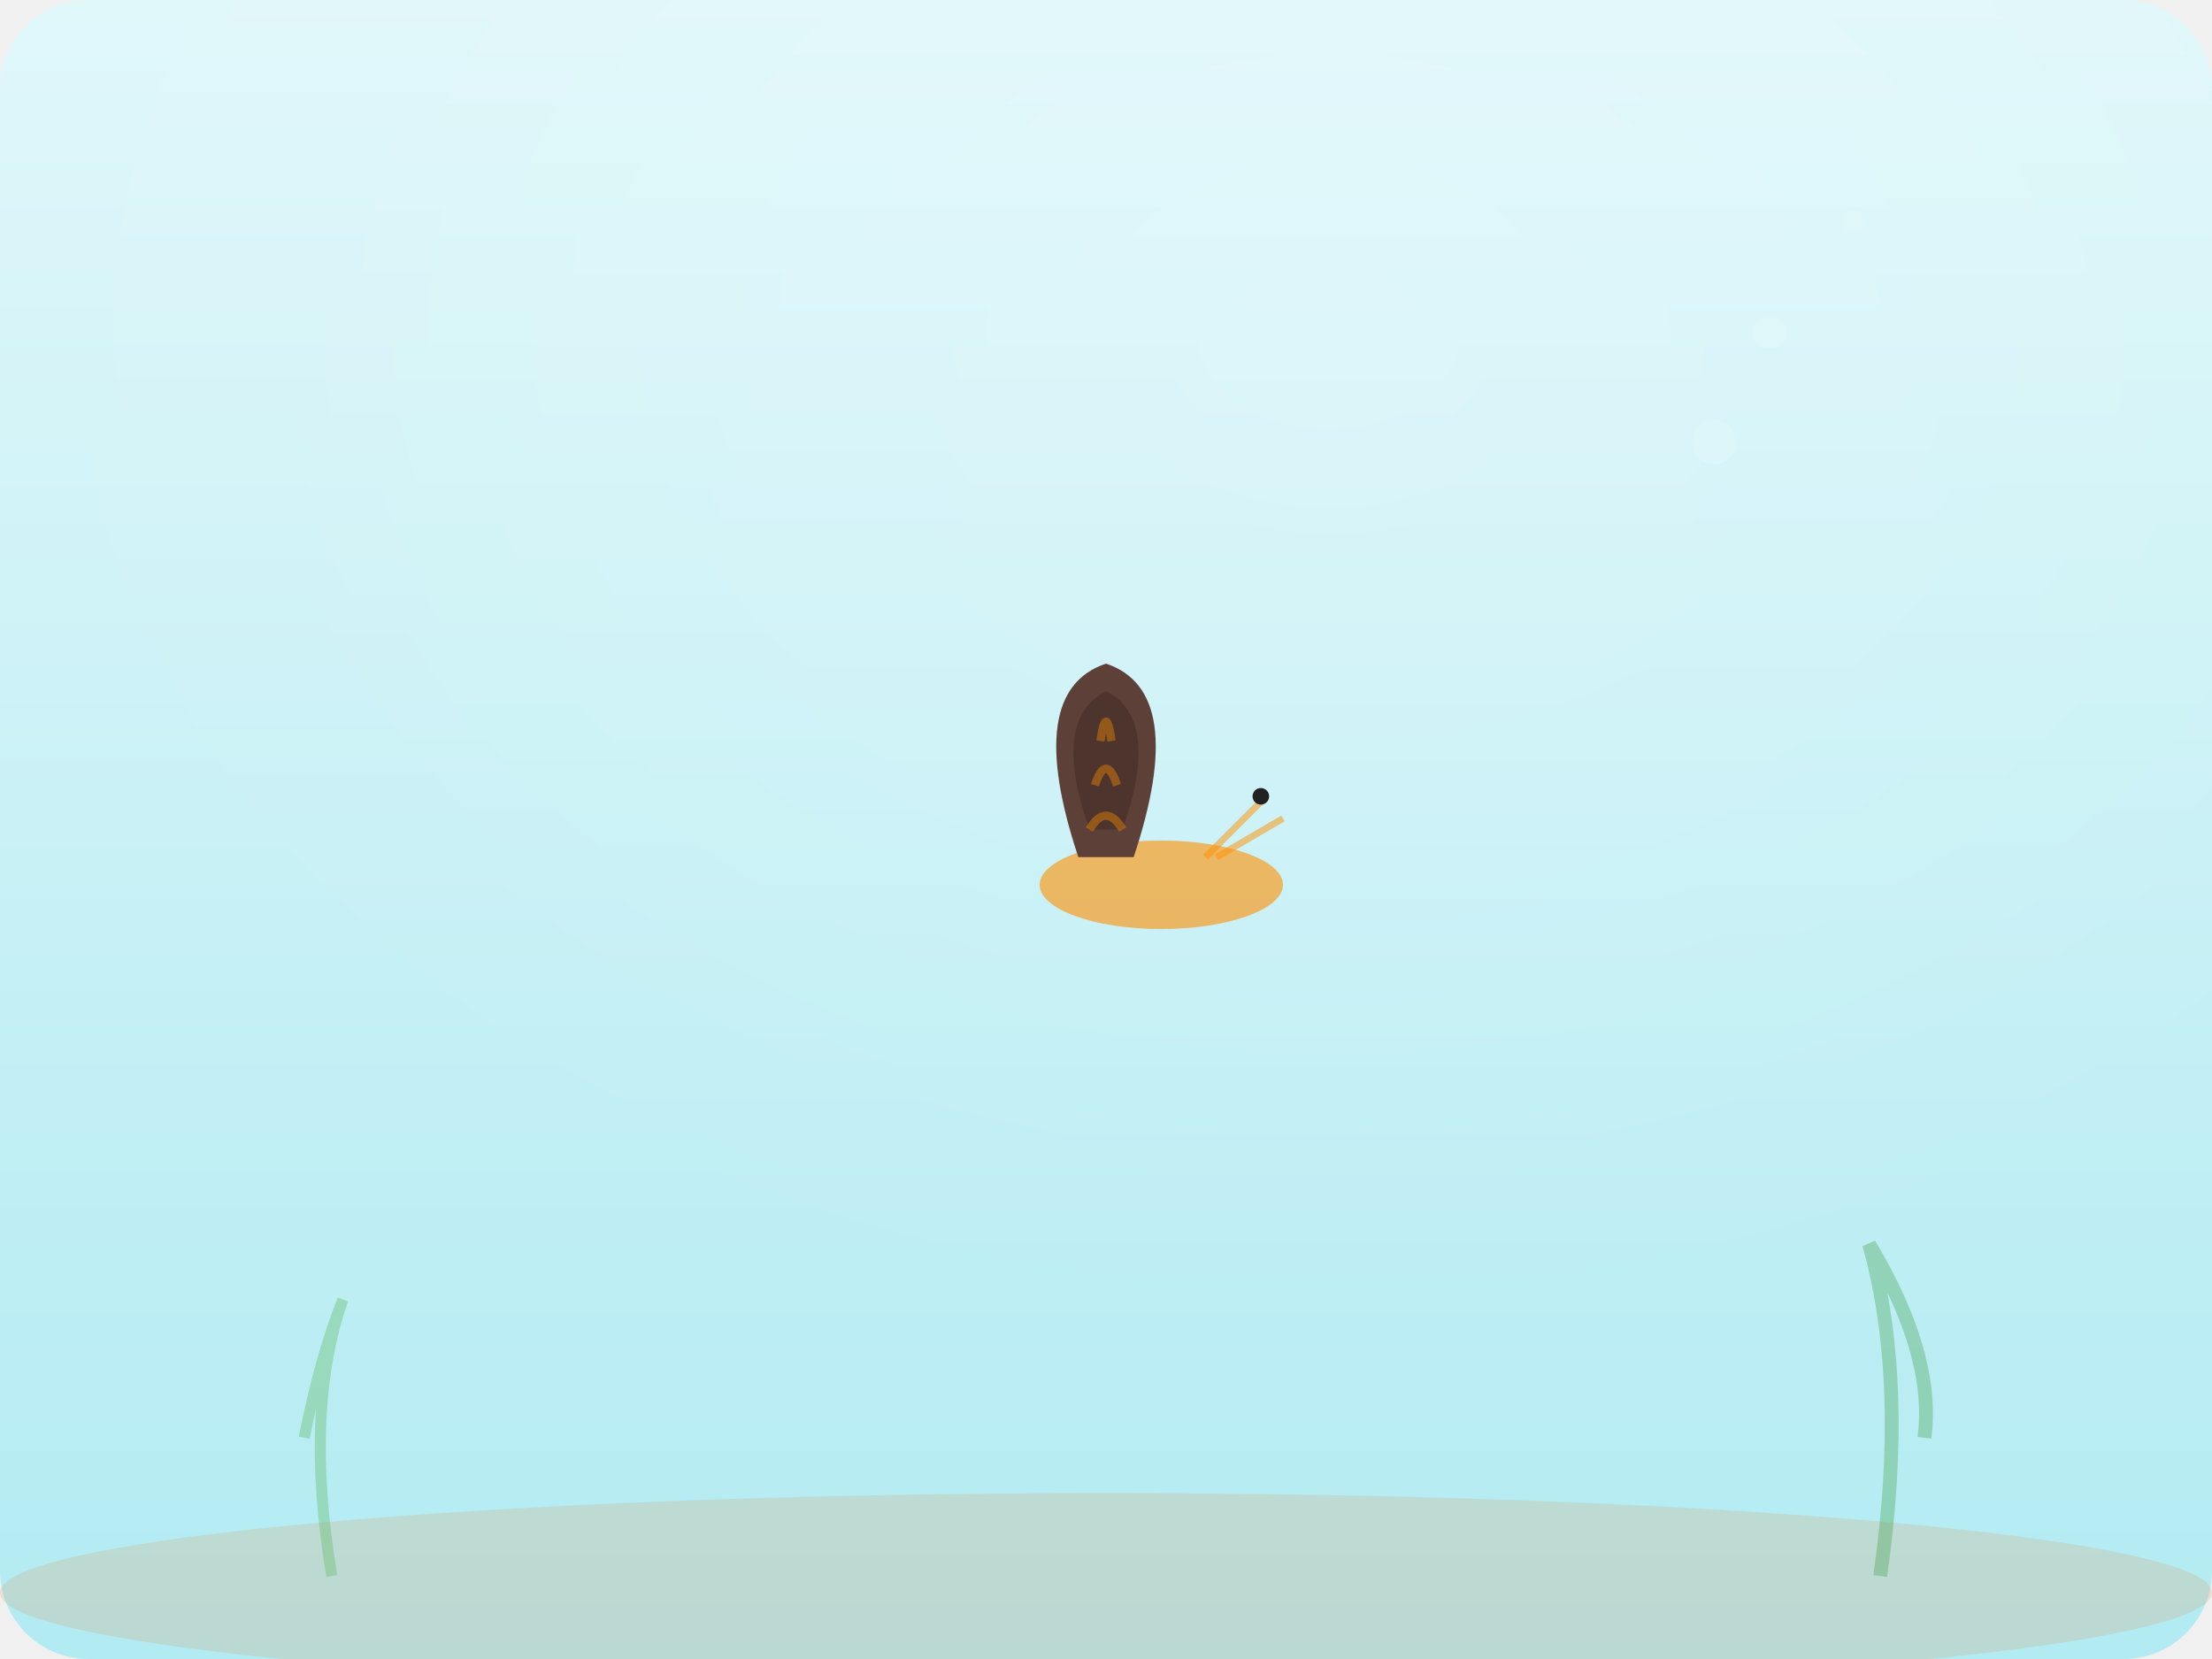
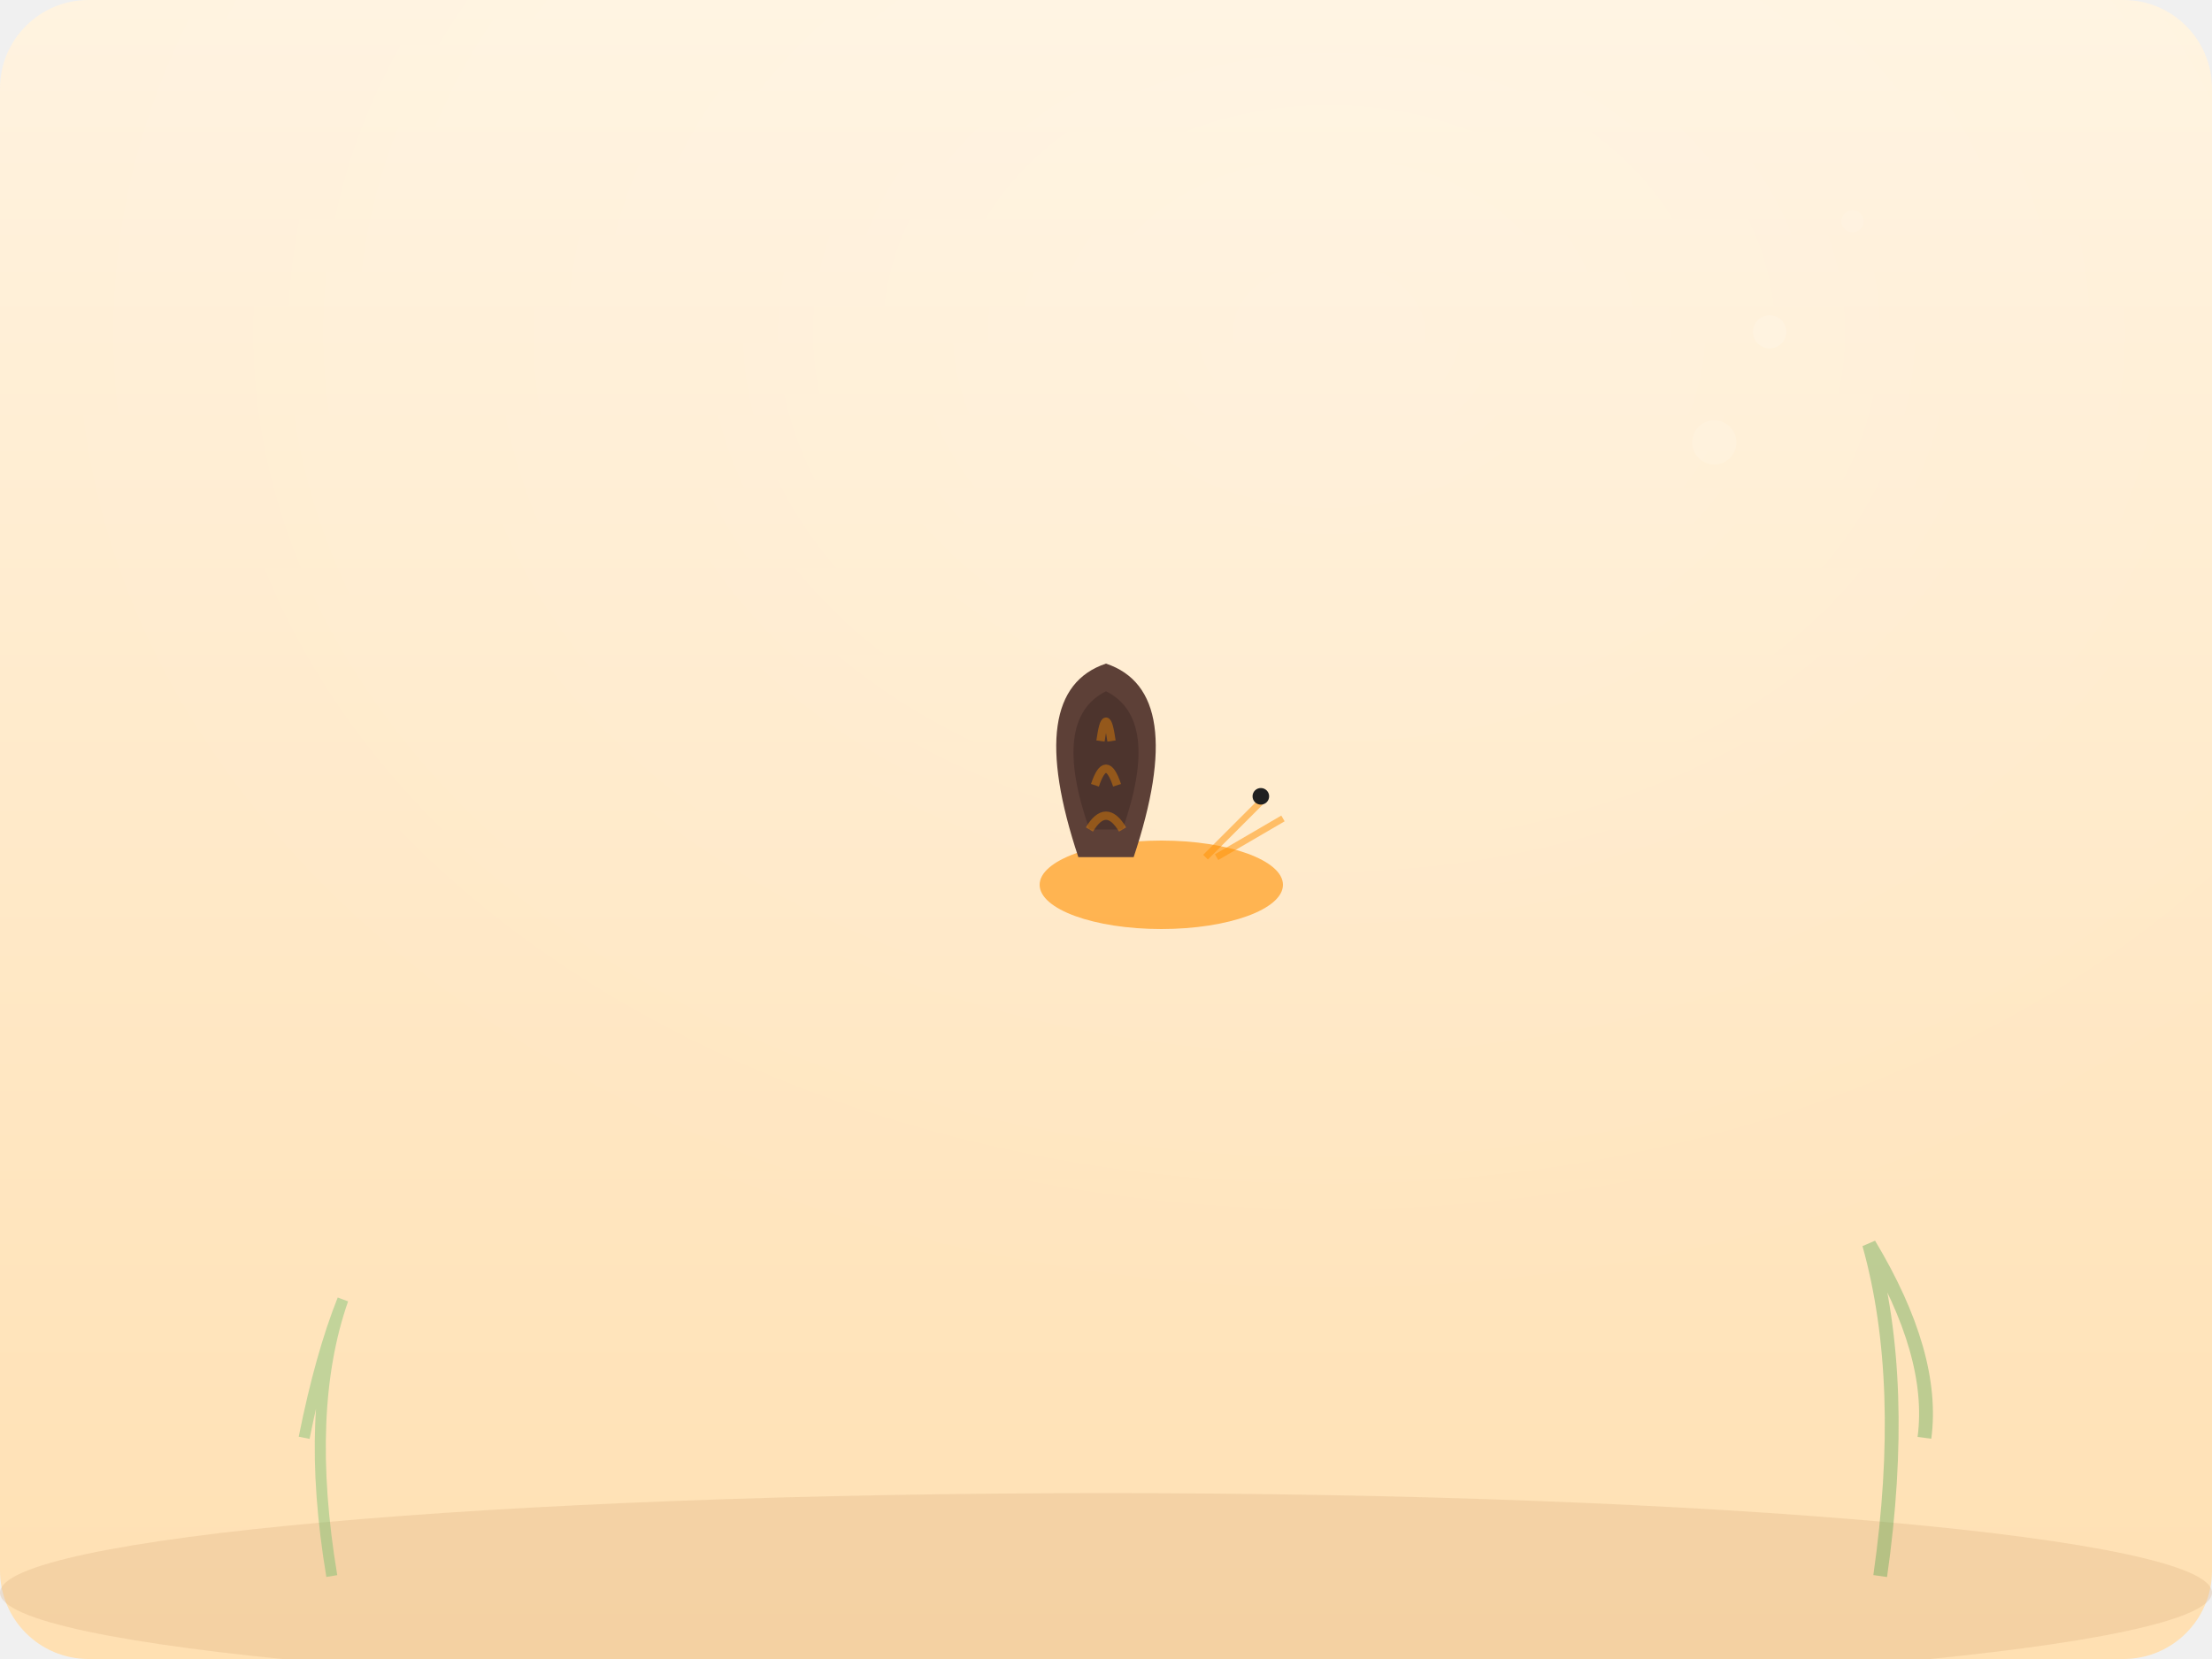
<svg xmlns="http://www.w3.org/2000/svg" viewBox="0 0 400 300" width="400" height="300">
  <defs>
-     <linearGradient id="bg77" x1="0%" y1="0%" x2="0%" y2="100%">
-       <stop offset="0%" style="stop-color:#E0F7FA" />
-       <stop offset="100%" style="stop-color:#B2EBF2" />
+     <linearGradient id="bg296" x1="0%" y1="0%" x2="0%" y2="100%">
+       <stop offset="0%" style="stop-color:#FFF3E0" />
+       <stop offset="100%" style="stop-color:#FFE0B2" />
    </linearGradient>
-     <radialGradient id="glow77" cx="60%" cy="20%" r="60%">
+     <radialGradient id="glow296" cx="60%" cy="20%" r="60%">
      <stop offset="0%" style="stop-color:white;stop-opacity:0.15" />
      <stop offset="100%" style="stop-color:white;stop-opacity:0" />
    </radialGradient>
  </defs>
-   <rect width="400" height="300" rx="16" fill="url(#bg77)" />
-   <rect width="400" height="300" rx="16" fill="url(#glow77)" />
+   <rect width="400" height="300" rx="16" fill="url(#bg296)" />
+   <rect width="400" height="300" rx="16" fill="url(#glow296)" />
  <ellipse cx="200" cy="288" rx="200" ry="18" fill="#D4A574" opacity="0.25" />
  <path d="M60,285 Q55,255 62,235 Q58,245 55,260" stroke="#66BB6A" stroke-width="2" fill="none" opacity="0.4" />
  <path d="M340,285 Q345,250 338,225 Q350,245 348,260" stroke="#43A047" stroke-width="2.5" fill="none" opacity="0.35" />
  <circle cx="320" cy="60" r="3" fill="white" opacity="0.15" />
  <circle cx="335" cy="40" r="2" fill="white" opacity="0.1" />
  <circle cx="310" cy="80" r="4" fill="white" opacity="0.12" />
  <ellipse cx="210" cy="160" rx="22" ry="8" fill="#FF8F00" opacity="0.6" />
  <path d="M195,155 Q185,125 200,120 Q215,125 205,155" fill="#5D4037" />
  <path d="M197,150 Q190,130 200,125 Q210,130 203,150" fill="#3E2723" opacity="0.5" />
  <path d="M197,150 Q200,145 203,150" fill="none" stroke="#FF8F00" stroke-width="1.5" opacity="0.4" />
  <path d="M198,142 Q200,136 202,142" fill="none" stroke="#FF8F00" stroke-width="1.5" opacity="0.4" />
  <path d="M199,134 Q200,127 201,134" fill="none" stroke="#FF8F00" stroke-width="1.5" opacity="0.4" />
  <line x1="218" y1="155" x2="228" y2="145" stroke="#FF8F00" stroke-width="1.2" opacity="0.5" />
  <line x1="220" y1="155" x2="232" y2="148" stroke="#FF8F00" stroke-width="1.2" opacity="0.5" />
  <circle cx="228" cy="144" r="1.5" fill="#212121" />
</svg>
